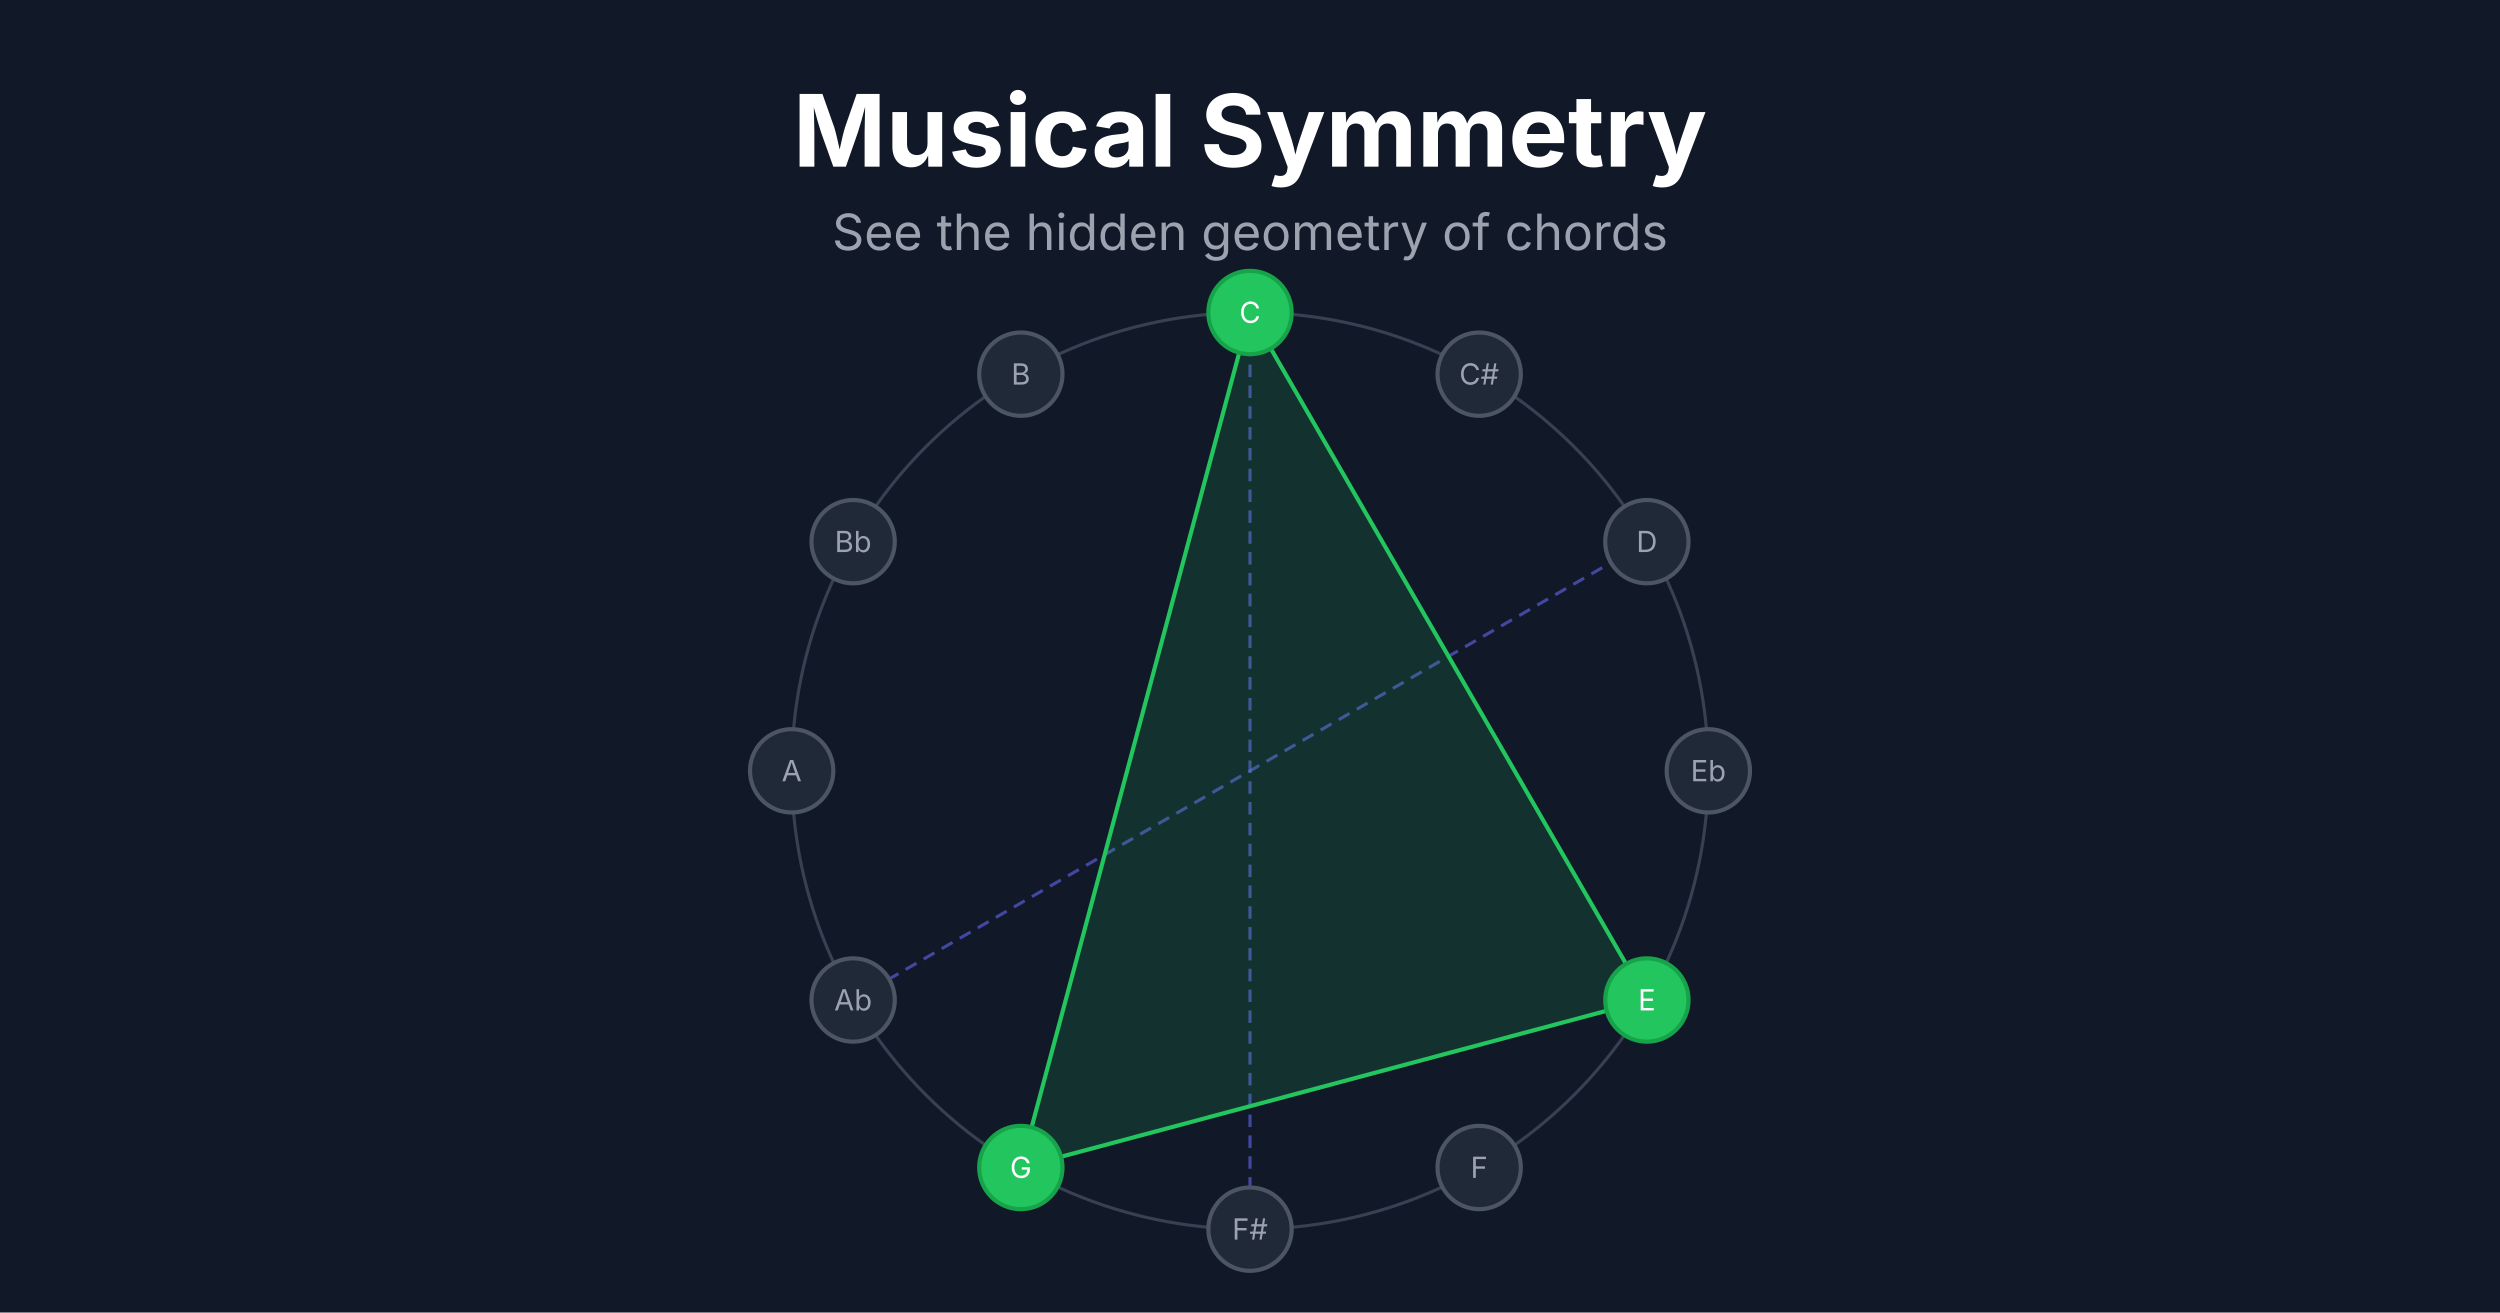
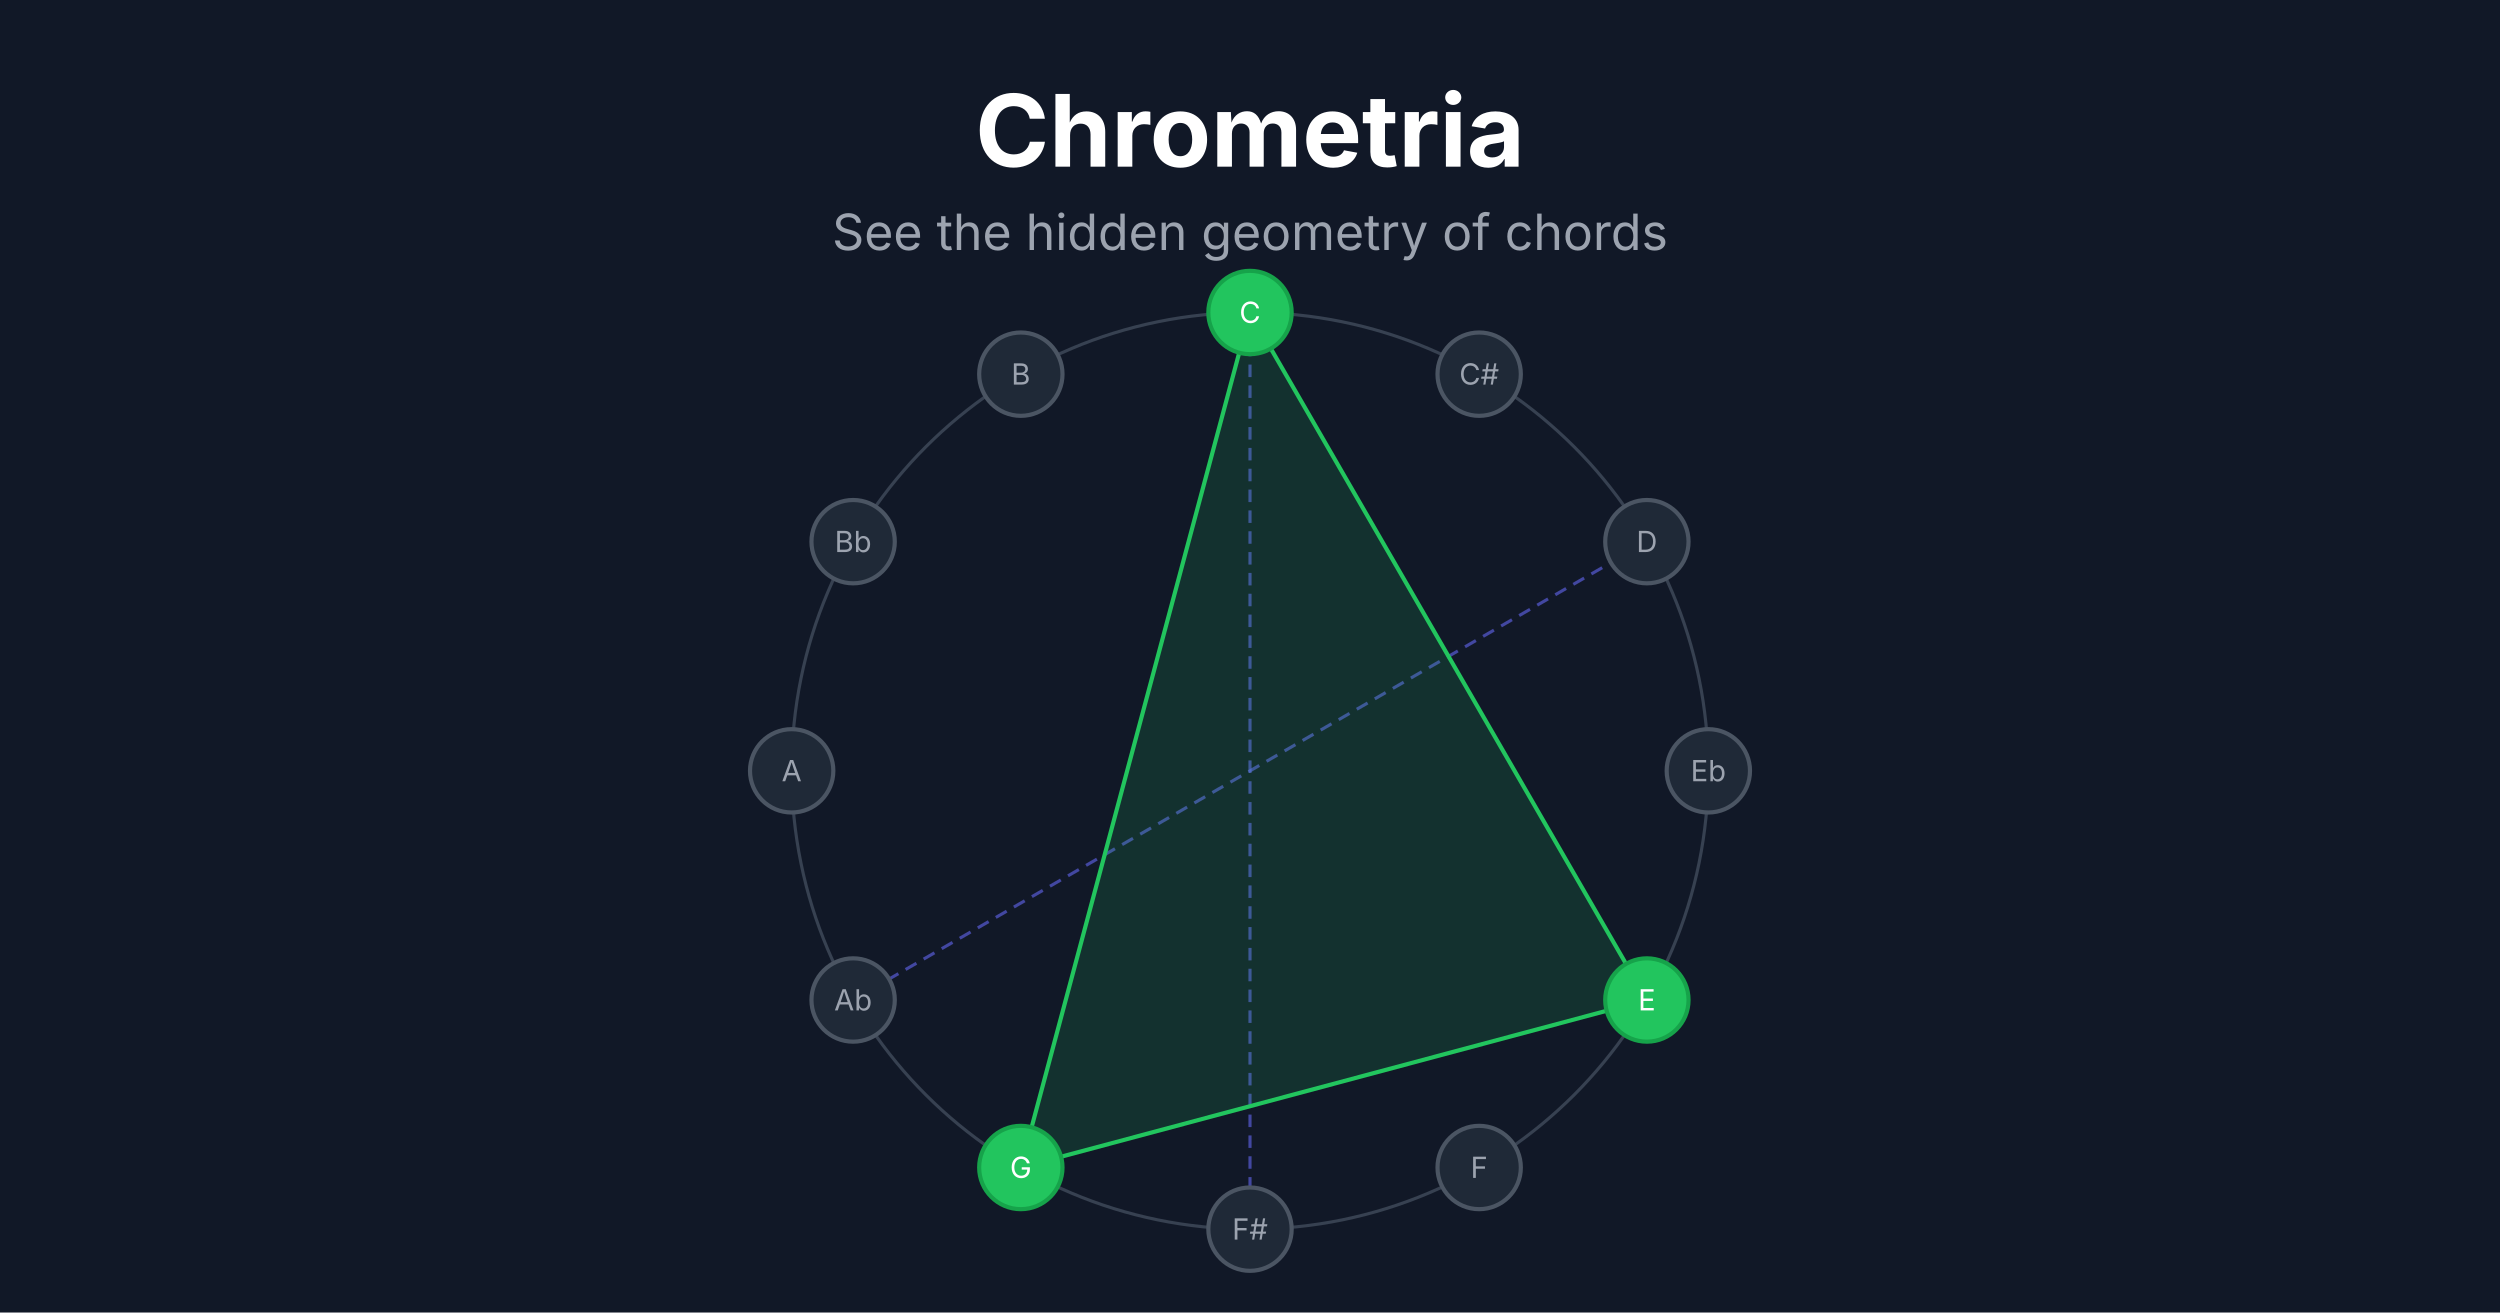
<svg xmlns="http://www.w3.org/2000/svg" width="1200" height="630" viewBox="0 0 1200 630">
  <defs>
    <style>
      .note-label { font-family: -apple-system, BlinkMacSystemFont, 'Segoe UI', sans-serif; font-size: 14px; }
      .title { font-family: -apple-system, BlinkMacSystemFont, 'Segoe UI', sans-serif; font-size: 48px; font-weight: 700; }
      .subtitle { font-family: -apple-system, BlinkMacSystemFont, 'Segoe UI', sans-serif; font-size: 24px; }
    </style>
  </defs>
  <rect width="1200" height="630" fill="#111827" />
-   <text x="600" y="80" text-anchor="middle" class="title" fill="#ffffff">Musical Symmetry</text>
+   <text x="600" y="80" text-anchor="middle" class="title" fill="#ffffff">Chrometria</text>
  <text x="600" y="120" text-anchor="middle" class="subtitle" fill="#9ca3af">See the hidden geometry of chords</text>
  <circle cx="600" cy="370" r="220" fill="none" stroke="#374151" stroke-width="1.5" />
  <line x1="600" y1="135" x2="600" y2="605" stroke="#6366f1" stroke-width="1.5" stroke-dasharray="6 4" opacity="0.6" />
  <line x1="803.7" y1="252.5" x2="396.3" y2="487.5" stroke="#6366f1" stroke-width="1.5" stroke-dasharray="6 4" opacity="0.6" />
  <polygon points="600,150 790.5,480 490,560.4" fill="rgba(34, 197, 94, 0.15)" stroke="#22c55e" stroke-width="2" />
  <circle cx="600" cy="150" r="20" fill="#22c55e" stroke="#16a34a" stroke-width="2" />
  <text x="600" y="155" text-anchor="middle" class="note-label" fill="#ffffff">C</text>
  <circle cx="710" cy="179.6" r="20" fill="#1f2937" stroke="#4b5563" stroke-width="2" />
  <text x="710" y="184.6" text-anchor="middle" class="note-label" fill="#9ca3af">C#</text>
  <circle cx="790.5" cy="260" r="20" fill="#1f2937" stroke="#4b5563" stroke-width="2" />
  <text x="790.5" y="265" text-anchor="middle" class="note-label" fill="#9ca3af">D</text>
  <circle cx="820" cy="370" r="20" fill="#1f2937" stroke="#4b5563" stroke-width="2" />
  <text x="820" y="375" text-anchor="middle" class="note-label" fill="#9ca3af">Eb</text>
  <circle cx="790.5" cy="480" r="20" fill="#22c55e" stroke="#16a34a" stroke-width="2" />
  <text x="790.5" y="485" text-anchor="middle" class="note-label" fill="#ffffff">E</text>
  <circle cx="710" cy="560.4" r="20" fill="#1f2937" stroke="#4b5563" stroke-width="2" />
  <text x="710" y="565.4" text-anchor="middle" class="note-label" fill="#9ca3af">F</text>
  <circle cx="600" cy="590" r="20" fill="#1f2937" stroke="#4b5563" stroke-width="2" />
  <text x="600" y="595" text-anchor="middle" class="note-label" fill="#9ca3af">F#</text>
  <circle cx="490" cy="560.4" r="20" fill="#22c55e" stroke="#16a34a" stroke-width="2" />
  <text x="490" y="565.4" text-anchor="middle" class="note-label" fill="#ffffff">G</text>
  <circle cx="409.5" cy="480" r="20" fill="#1f2937" stroke="#4b5563" stroke-width="2" />
  <text x="409.5" y="485" text-anchor="middle" class="note-label" fill="#9ca3af">Ab</text>
  <circle cx="380" cy="370" r="20" fill="#1f2937" stroke="#4b5563" stroke-width="2" />
  <text x="380" y="375" text-anchor="middle" class="note-label" fill="#9ca3af">A</text>
  <circle cx="409.5" cy="260" r="20" fill="#1f2937" stroke="#4b5563" stroke-width="2" />
  <text x="409.5" y="265" text-anchor="middle" class="note-label" fill="#9ca3af">Bb</text>
  <circle cx="490" cy="179.6" r="20" fill="#1f2937" stroke="#4b5563" stroke-width="2" />
  <text x="490" y="184.6" text-anchor="middle" class="note-label" fill="#9ca3af">B</text>
</svg>
